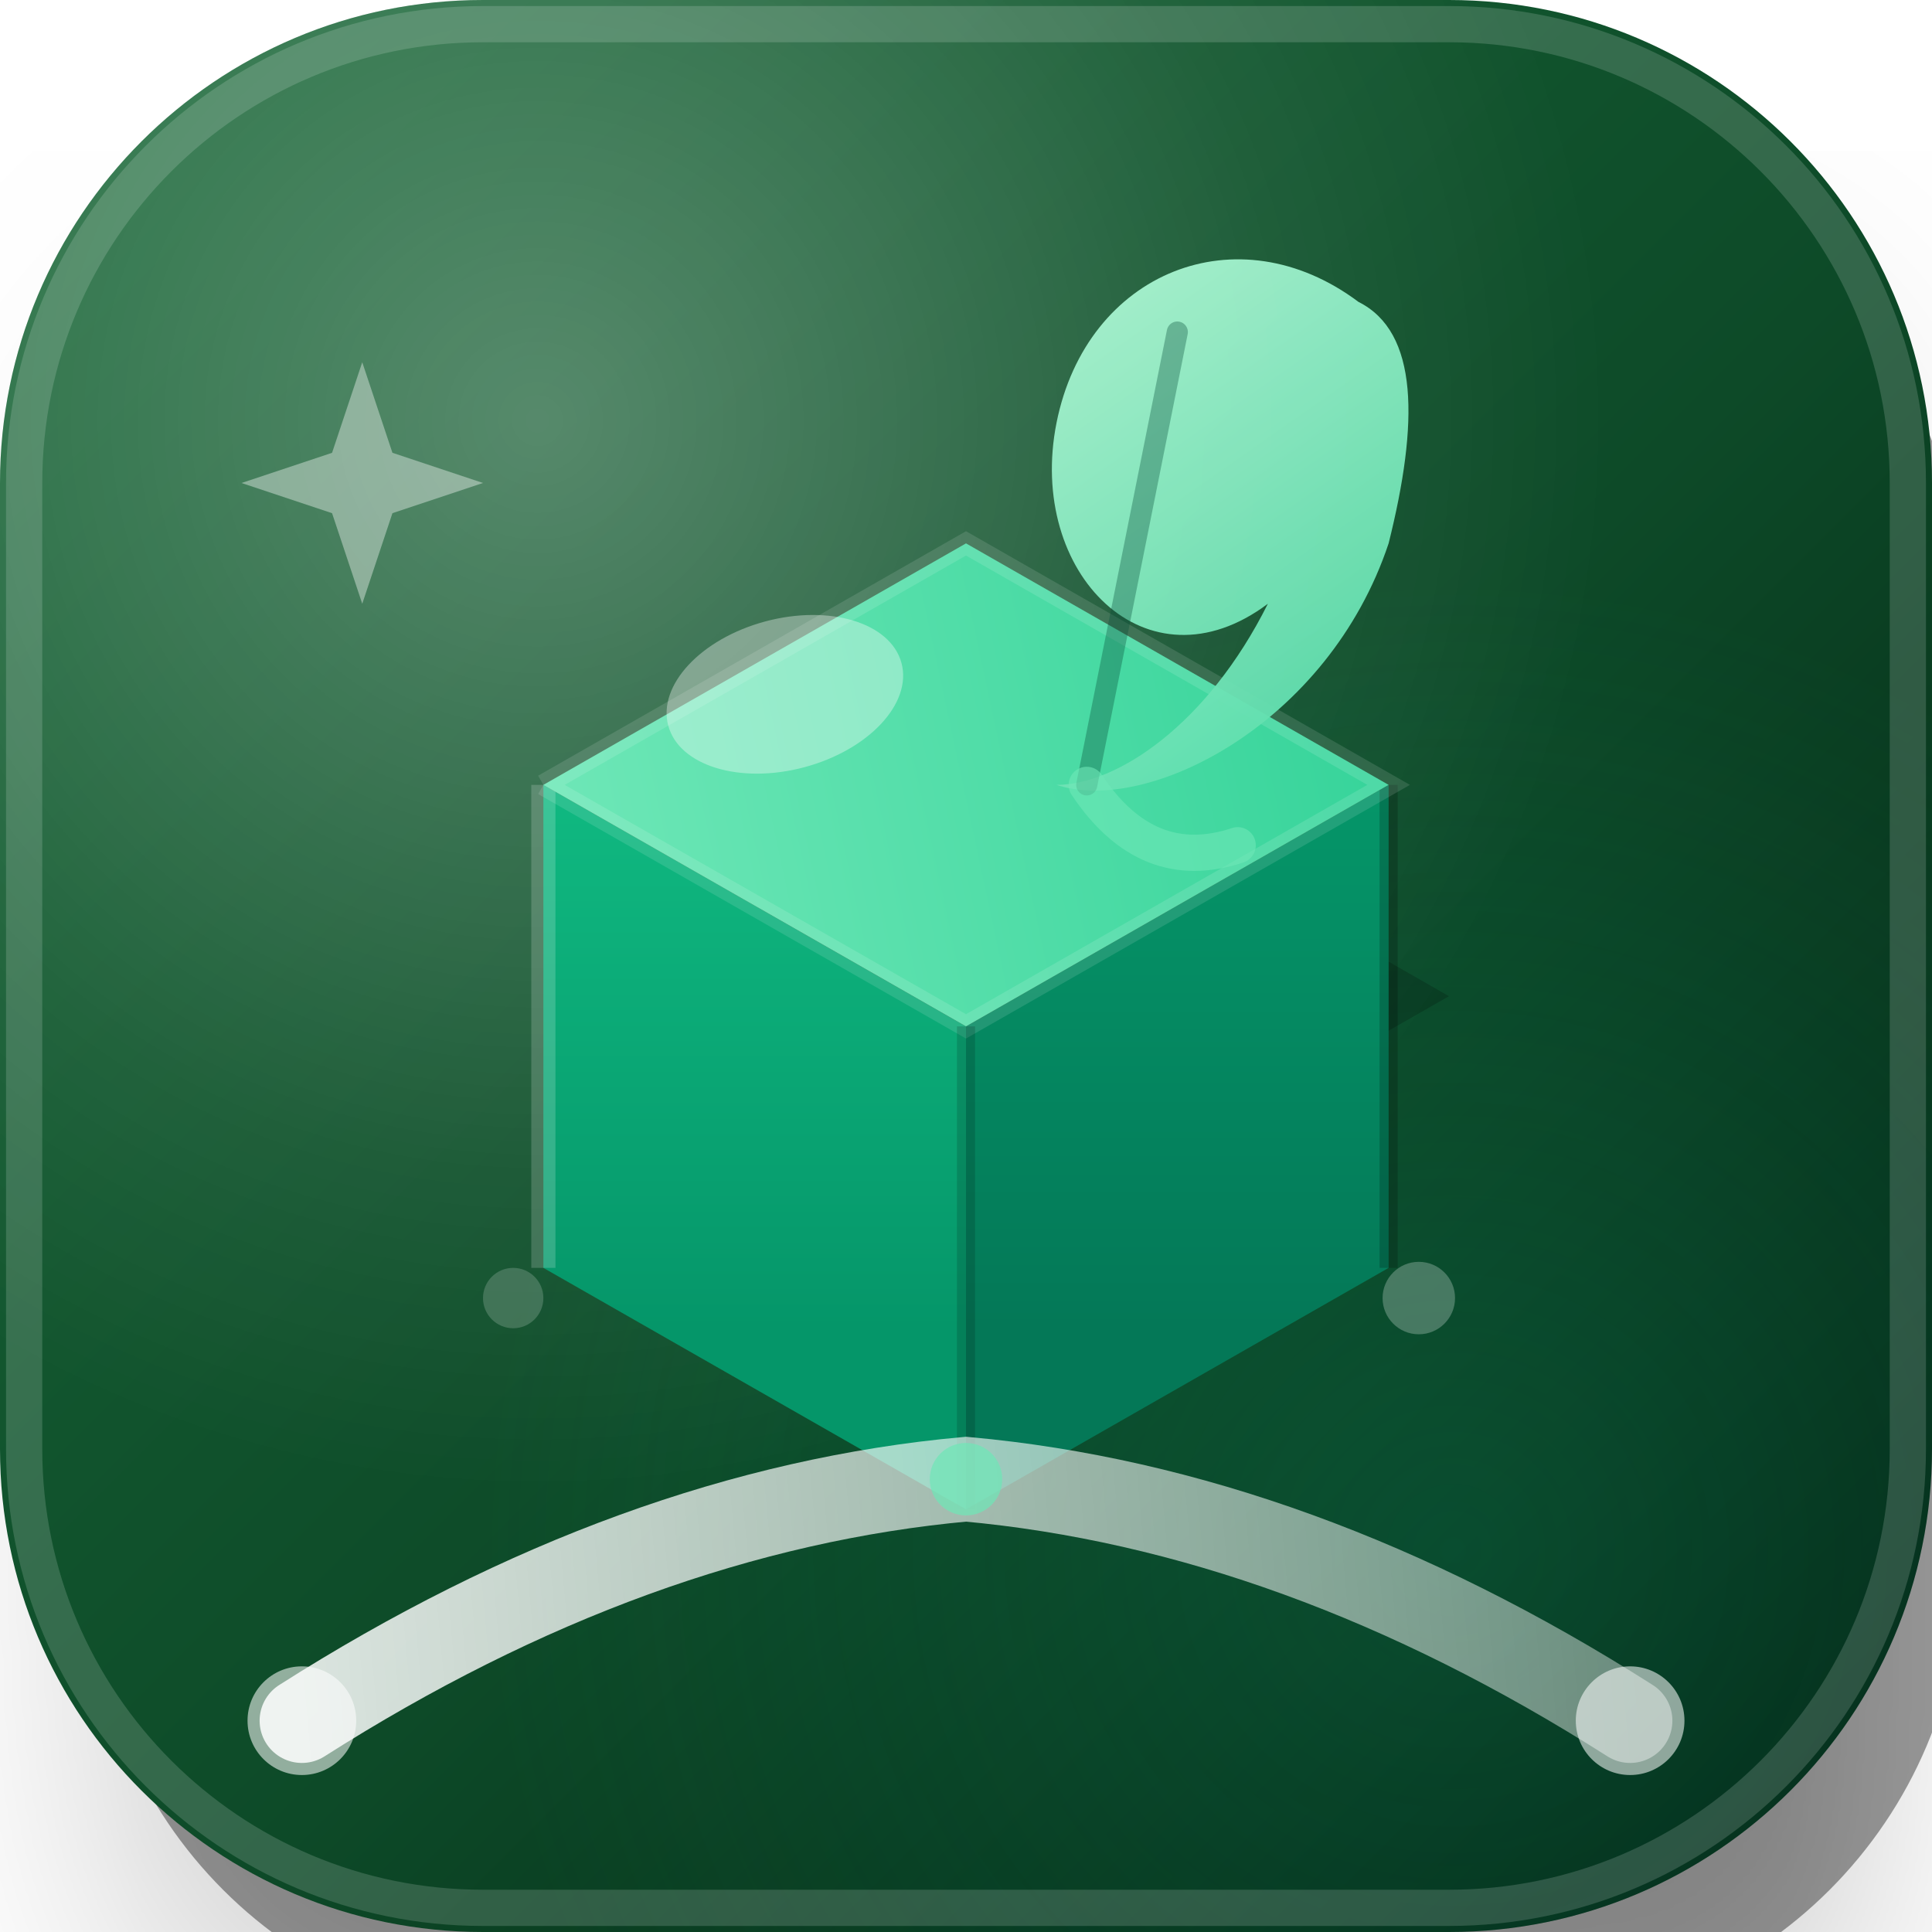
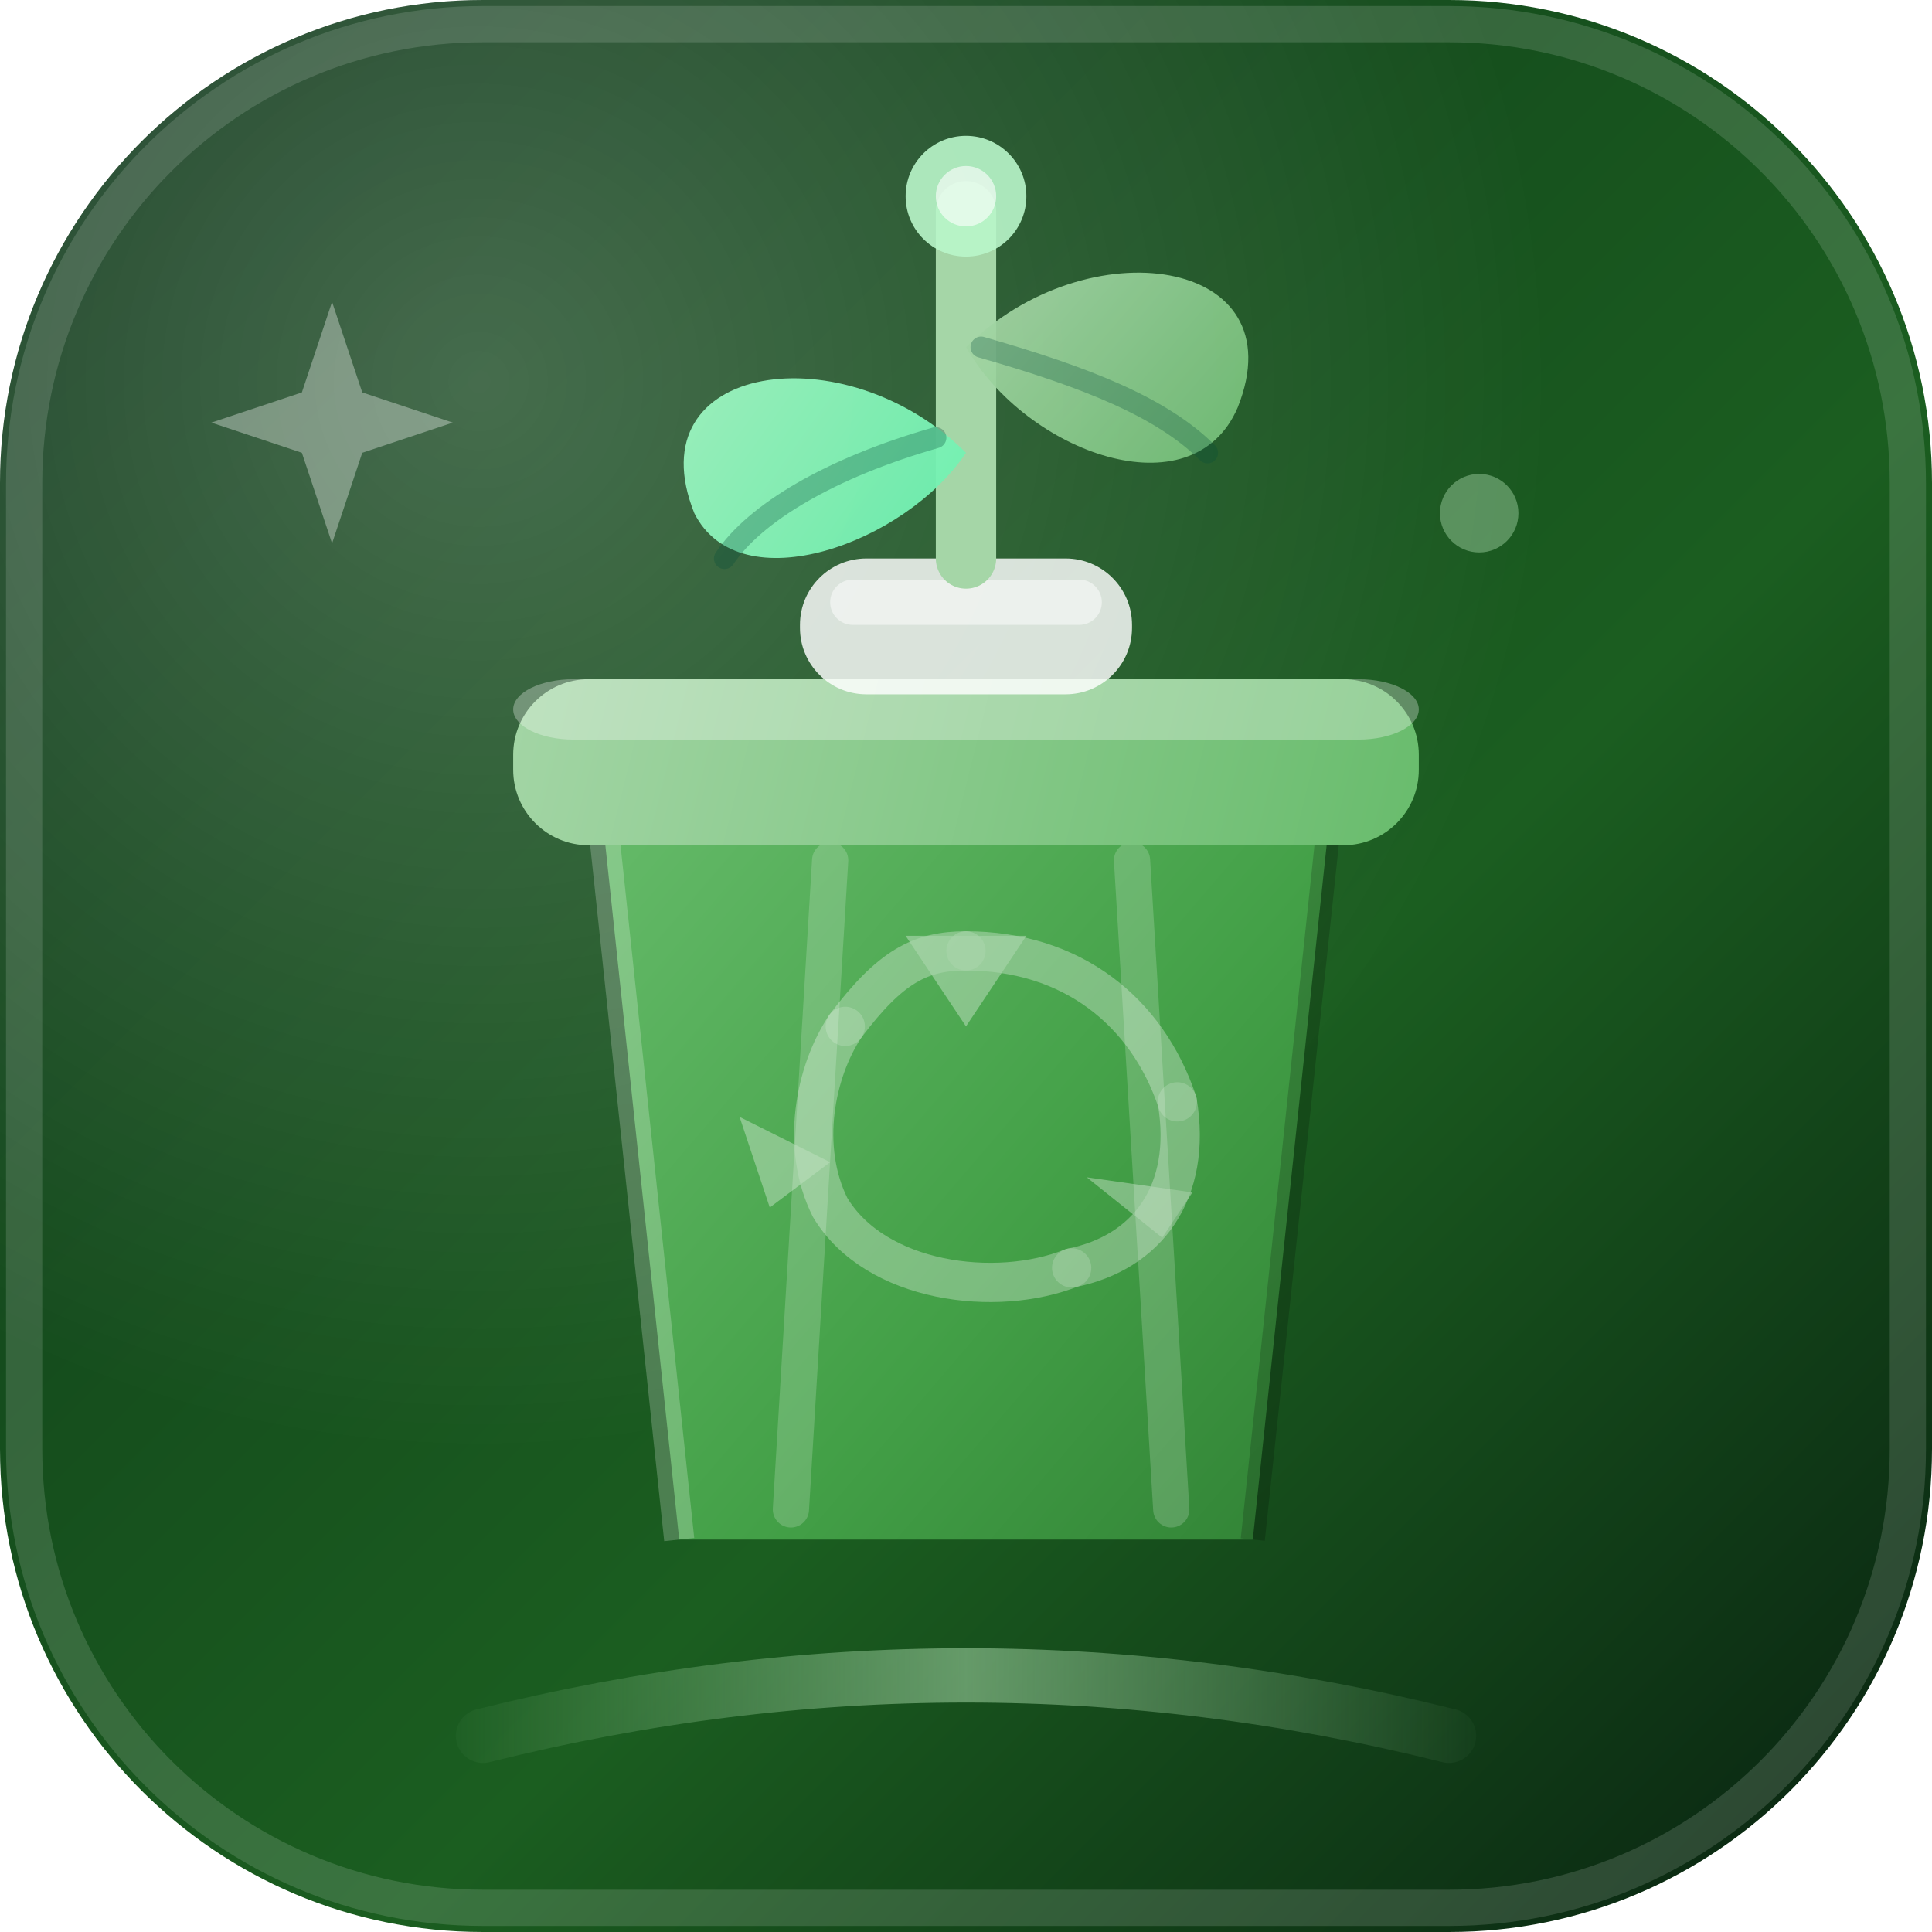
<svg xmlns="http://www.w3.org/2000/svg" viewBox="0 0 64 64" fill="none">
  <defs>
    <linearGradient id="bg" x1="0" y1="0" x2="64" y2="64" gradientUnits="userSpaceOnUse">
-       <stop offset="0%" stop-color="#1b6b3a" />
-       <stop offset="55%" stop-color="#0d4a28" />
-       <stop offset="100%" stop-color="#021a0e" />
+       <stop offset="0%" stop-color="#0c3318" />
+       <stop offset="60%" stop-color="#1b5e20" />
+       <stop offset="100%" stop-color="#082010" />
    </linearGradient>
-     <radialGradient id="hl" cx="28%" cy="22%" r="55%">
-       <stop offset="0%" stop-color="rgba(255,255,255,0.28)" />
-       <stop offset="70%" stop-color="rgba(255,255,255,0.06)" />
+     <radialGradient id="hl" cx="25%" cy="20%" r="55%">
+       <stop offset="0%" stop-color="rgba(255,255,255,0.22)" />
      <stop offset="100%" stop-color="rgba(255,255,255,0)" />
    </radialGradient>
-     <radialGradient id="glow" cx="75%" cy="80%" r="50%">
-       <stop offset="0%" stop-color="rgba(16,185,129,0.2)" />
-       <stop offset="100%" stop-color="rgba(16,185,129,0)" />
-     </radialGradient>
-     <linearGradient id="top" x1="18" y1="26" x2="46" y2="20" gradientUnits="userSpaceOnUse">
-       <stop offset="0%" stop-color="#6ee7b7" />
-       <stop offset="100%" stop-color="#34d399" />
+     <linearGradient id="bin" x1="18" y1="28" x2="46" y2="52" gradientUnits="userSpaceOnUse">
+       <stop offset="0%" stop-color="#66bb6a" />
+       <stop offset="55%" stop-color="#43a047" />
+       <stop offset="100%" stop-color="#2e7d32" />
    </linearGradient>
-     <linearGradient id="left" x1="18" y1="26" x2="18" y2="44" gradientUnits="userSpaceOnUse">
-       <stop offset="0%" stop-color="#10b981" />
-       <stop offset="100%" stop-color="#059669" />
+     <linearGradient id="lid" x1="16" y1="22" x2="48" y2="30" gradientUnits="userSpaceOnUse">
+       <stop offset="0%" stop-color="#a5d6a7" />
+       <stop offset="100%" stop-color="#66bb6a" />
    </linearGradient>
-     <linearGradient id="right" x1="46" y1="26" x2="46" y2="44" gradientUnits="userSpaceOnUse">
-       <stop offset="0%" stop-color="#059669" />
-       <stop offset="100%" stop-color="#047857" />
+     <linearGradient id="lleaf" x1="16" y1="12" x2="30" y2="22" gradientUnits="userSpaceOnUse">
+       <stop offset="0%" stop-color="#b9f6ca" />
+       <stop offset="100%" stop-color="#69f0ae" />
    </linearGradient>
-     <linearGradient id="leaf" x1="40" y1="8" x2="54" y2="28" gradientUnits="userSpaceOnUse">
-       <stop offset="0%" stop-color="#a7f3d0" />
-       <stop offset="100%" stop-color="#34d399" />
+     <linearGradient id="rleaf" x1="34" y1="8" x2="48" y2="20" gradientUnits="userSpaceOnUse">
+       <stop offset="0%" stop-color="#a5d6a7" />
+       <stop offset="100%" stop-color="#4caf50" />
    </linearGradient>
-     <linearGradient id="sweep" x1="10" y1="56" x2="54" y2="52" gradientUnits="userSpaceOnUse">
-       <stop offset="0%" stop-color="rgba(255,255,255,0.85)" />
-       <stop offset="100%" stop-color="rgba(255,255,255,0.4)" />
+     <linearGradient id="arc" x1="14" y1="56" x2="50" y2="56" gradientUnits="userSpaceOnUse">
+       <stop offset="0%" stop-color="rgba(165,214,167,0)" />
+       <stop offset="50%" stop-color="rgba(165,214,167,0.55)" />
+       <stop offset="100%" stop-color="rgba(165,214,167,0)" />
    </linearGradient>
-     <filter id="shd" x="-20%" y="-15%" width="150%" height="150%">
-       <feDropShadow dx="0" dy="5" stdDeviation="5" flood-color="rgba(0,0,0,0.5)" />
-     </filter>
  </defs>
-   <rect width="62" height="62" rx="15" fill="rgba(0,0,0,0.38)" transform="translate(3,5)" filter="url(#shd)" />
  <rect width="64" height="64" rx="16" fill="url(#bg)" />
  <rect width="64" height="64" rx="16" fill="url(#hl)" />
-   <rect width="64" height="64" rx="16" fill="url(#glow)" />
-   <rect x="0.8" y="0.8" width="62.4" height="62.4" rx="15.2" fill="none" stroke="rgba(255,255,255,0.16)" stroke-width="1.2" />
-   <polygon points="32,21 18,29 32,37 46,29" fill="rgba(0,0,0,0.18)" transform="translate(2,4)" />
-   <polygon points="18,26 18,42 32,50 32,34" fill="url(#left)" />
-   <line x1="18" y1="26" x2="18" y2="42" stroke="rgba(255,255,255,0.18)" stroke-width="0.8" />
-   <polygon points="46,26 46,42 32,50 32,34" fill="url(#right)" />
-   <line x1="46" y1="26" x2="46" y2="42" stroke="rgba(0,0,0,0.2)" stroke-width="0.6" />
-   <polygon points="32,18 18,26 32,34 46,26" fill="url(#top)" />
-   <ellipse cx="26" cy="23" rx="4" ry="2.5" fill="rgba(255,255,255,0.35)" transform="rotate(-15,26,23)" />
-   <polyline points="18,26 32,18 46,26 32,34 18,26" fill="none" stroke="rgba(255,255,255,0.12)" stroke-width="0.7" />
-   <line x1="32" y1="34" x2="32" y2="50" stroke="rgba(0,0,0,0.15)" stroke-width="0.6" />
-   <path d="M45 10 C41 7 36 9 35 14 C34 19 38 23 42 20 C40 24 37 26 35 26 C38 27 44 24 46 18 C47 14 47 11 45 10 Z" fill="url(#leaf)" opacity="0.95" />
-   <path d="M39 11 C38 16 37 21 36 26" stroke="rgba(6,78,59,0.35)" stroke-width="0.7" stroke-linecap="round" fill="none" />
-   <path d="M36 26 Q38 29 41 28" stroke="rgba(110,231,183,0.6)" stroke-width="1.2" stroke-linecap="round" fill="none" />
-   <path d="M10 57 Q21 50 32 49 Q43 50 54 57" stroke="url(#sweep)" stroke-width="2.8" stroke-linecap="round" fill="none" />
-   <circle cx="10" cy="57" r="1.8" fill="rgba(255,255,255,0.55)" />
-   <circle cx="54" cy="57" r="1.8" fill="rgba(255,255,255,0.55)" />
-   <circle cx="32" cy="49" r="1.2" fill="rgba(110,231,183,0.7)" />
-   <path d="M11 15 L12 12 L13 15 L16 16 L13 17 L12 20 L11 17 L8 16 Z" fill="rgba(255,255,255,0.55)" opacity="0.7" />
-   <circle cx="47" cy="43" r="1.2" fill="rgba(255,255,255,0.25)" />
-   <circle cx="17" cy="43" r="1.0" fill="rgba(255,255,255,0.18)" />
+   <rect x="0.8" y="0.8" width="62.4" height="62.4" rx="15.2" fill="none" stroke="rgba(255,255,255,0.14)" stroke-width="1.2" />
+   <polygon points="20,27.5 44,27.5 41.5,51 22.5,51" fill="url(#bin)" />
+   <line x1="20" y1="27.5" x2="22.5" y2="51" stroke="rgba(255,255,255,0.22)" stroke-width="1" />
+   <line x1="44" y1="27.5" x2="41.5" y2="51" stroke="rgba(0,0,0,0.18)" stroke-width="0.8" />
+   <line x1="27.5" y1="28.5" x2="26.2" y2="50" stroke="rgba(255,255,255,0.18)" stroke-width="1.2" stroke-linecap="round" />
+   <line x1="37.5" y1="28.5" x2="38.8" y2="50" stroke="rgba(255,255,255,0.18)" stroke-width="1.2" stroke-linecap="round" />
+   <g opacity="0.5">
+     <path d="M32,31.5 C35.5,31.5 38,33.5 39,36.5" stroke="rgba(255,255,255,0.6)" stroke-width="1.3" fill="none" stroke-linecap="round" />
+     <path d="M39,36.5 C39.5,39.5 38,41.5 35.5,42" stroke="rgba(255,255,255,0.6)" stroke-width="1.3" fill="none" stroke-linecap="round" />
+     <path d="M35.5,42 C33,43 29,42.5 27.5,40 C26.5,38 27,35.5 28,34" stroke="rgba(255,255,255,0.6)" stroke-width="1.3" fill="none" stroke-linecap="round" />
+     <path d="M28,34 C29.5,32 30.5,31.5 32,31.5" stroke="rgba(255,255,255,0.6)" stroke-width="1.3" fill="none" stroke-linecap="round" />
+     <polygon points="32,34 30,31 34,31" fill="rgba(255,255,255,0.65)" />
+     <polygon points="38.5,41 36,39 39.5,39.5" fill="rgba(255,255,255,0.65)" />
+     <polygon points="25.5,40 24.5,37 27.5,38.5" fill="rgba(255,255,255,0.65)" />
+   </g>
+   <rect x="17" y="22.5" width="30" height="5.5" rx="2.5" fill="url(#lid)" />
+   <rect x="17" y="22.5" width="30" height="2" rx="2" fill="rgba(255,255,255,0.3)" />
+   <rect x="26.5" y="18.5" width="11" height="4.5" rx="2.2" fill="rgba(255,255,255,0.82)" />
+   <rect x="27.5" y="19.2" width="9" height="1.5" rx="0.75" fill="rgba(255,255,255,0.5)" />
+   <line x1="32" y1="18.5" x2="32" y2="7" stroke="#a5d6a7" stroke-width="2" stroke-linecap="round" />
+   <path d="M32,15 C28,11 21,12 23,17 C24.5,20 30,18 32,15 Z" fill="url(#lleaf)" opacity="0.95" />
+   <path d="M31,14.5 C27.5,15.5 25,17 24,18.5" stroke="rgba(6,78,59,0.3)" stroke-width="0.7" stroke-linecap="round" fill="none" />
+   <path d="M32,11.5 C36,7.5 43,8.5 41,13.5 C39.5,17 34,15 32,11.5 Z" fill="url(#rleaf)" opacity="0.92" />
+   <path d="M32.5,11.5 C36,12.5 38.5,13.5 40,15" stroke="rgba(6,78,59,0.28)" stroke-width="0.7" stroke-linecap="round" fill="none" />
+   <circle cx="32" cy="6.5" r="2" fill="#b9f6ca" opacity="0.9" />
+   <circle cx="32" cy="6.5" r="1" fill="rgba(255,255,255,0.6)" />
+   <path d="M16,57.5 Q32,53.5 48,57.5" stroke="url(#arc)" stroke-width="1.8" stroke-linecap="round" fill="none" />
+   <path d="M10,13 L11,10 L12,13 L15,14 L12,15 L11,18 L10,15 L7,14 Z" fill="rgba(255,255,255,0.52)" opacity="0.65" />
+   <circle cx="49" cy="17" r="1.3" fill="rgba(165,214,167,0.45)" />
</svg>
